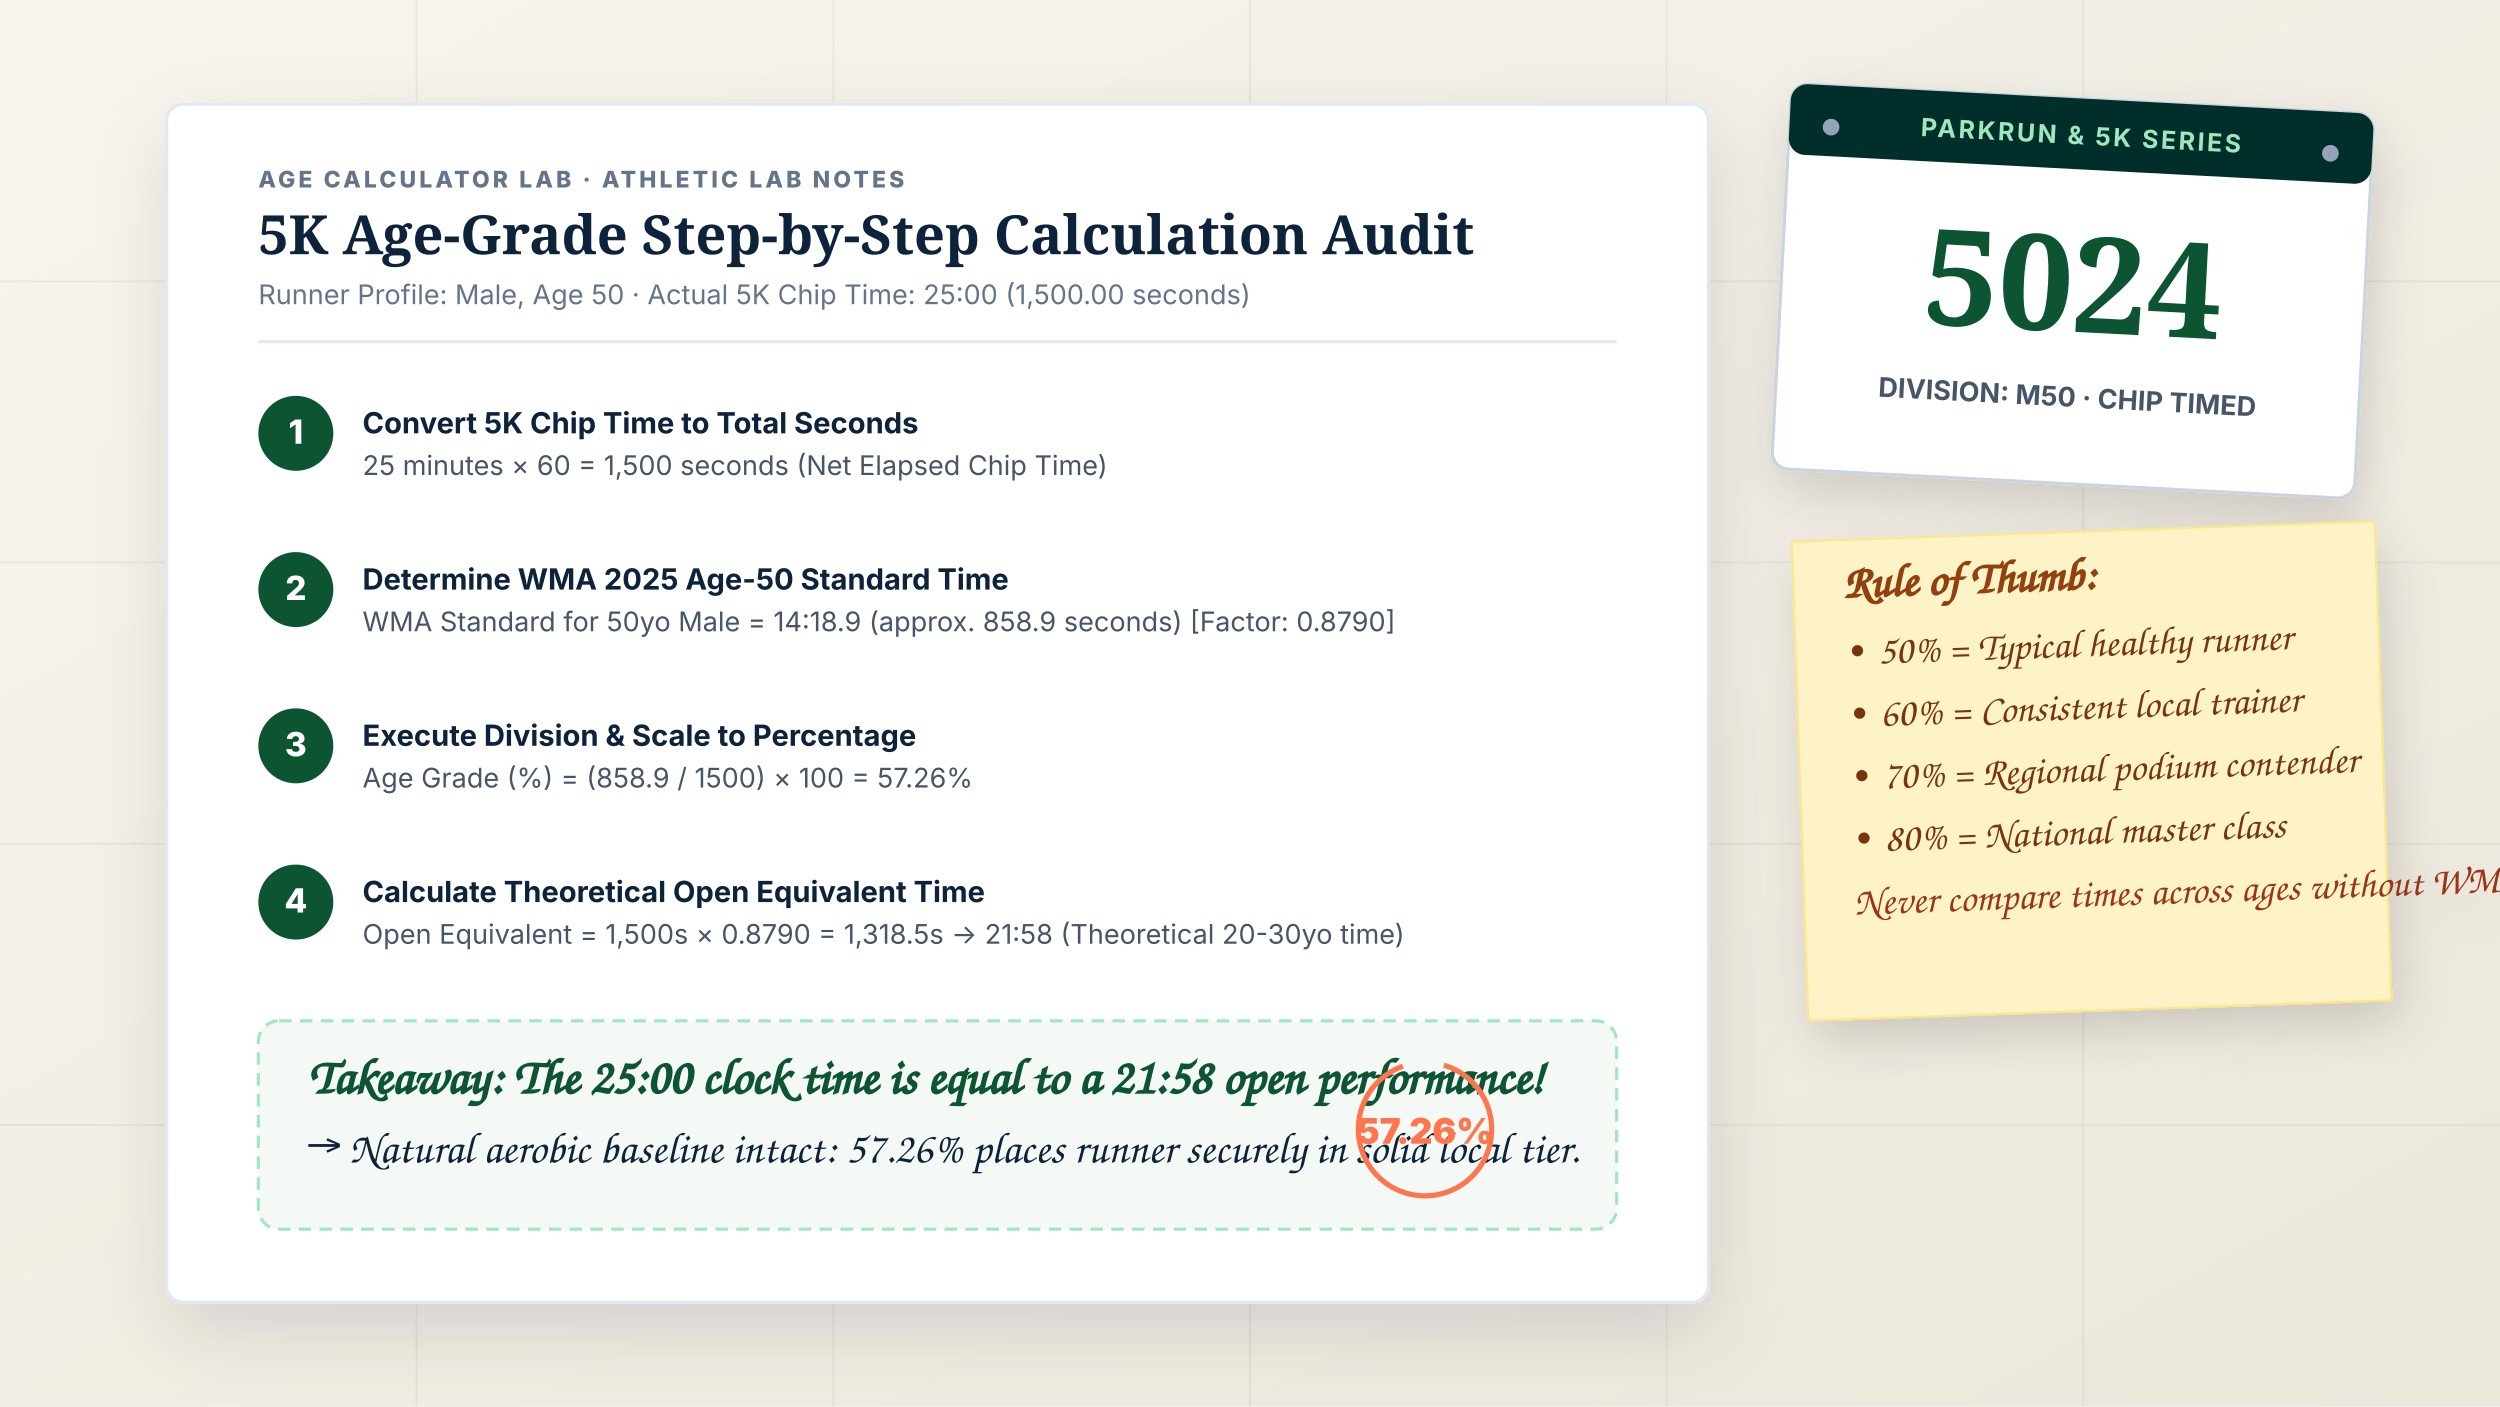
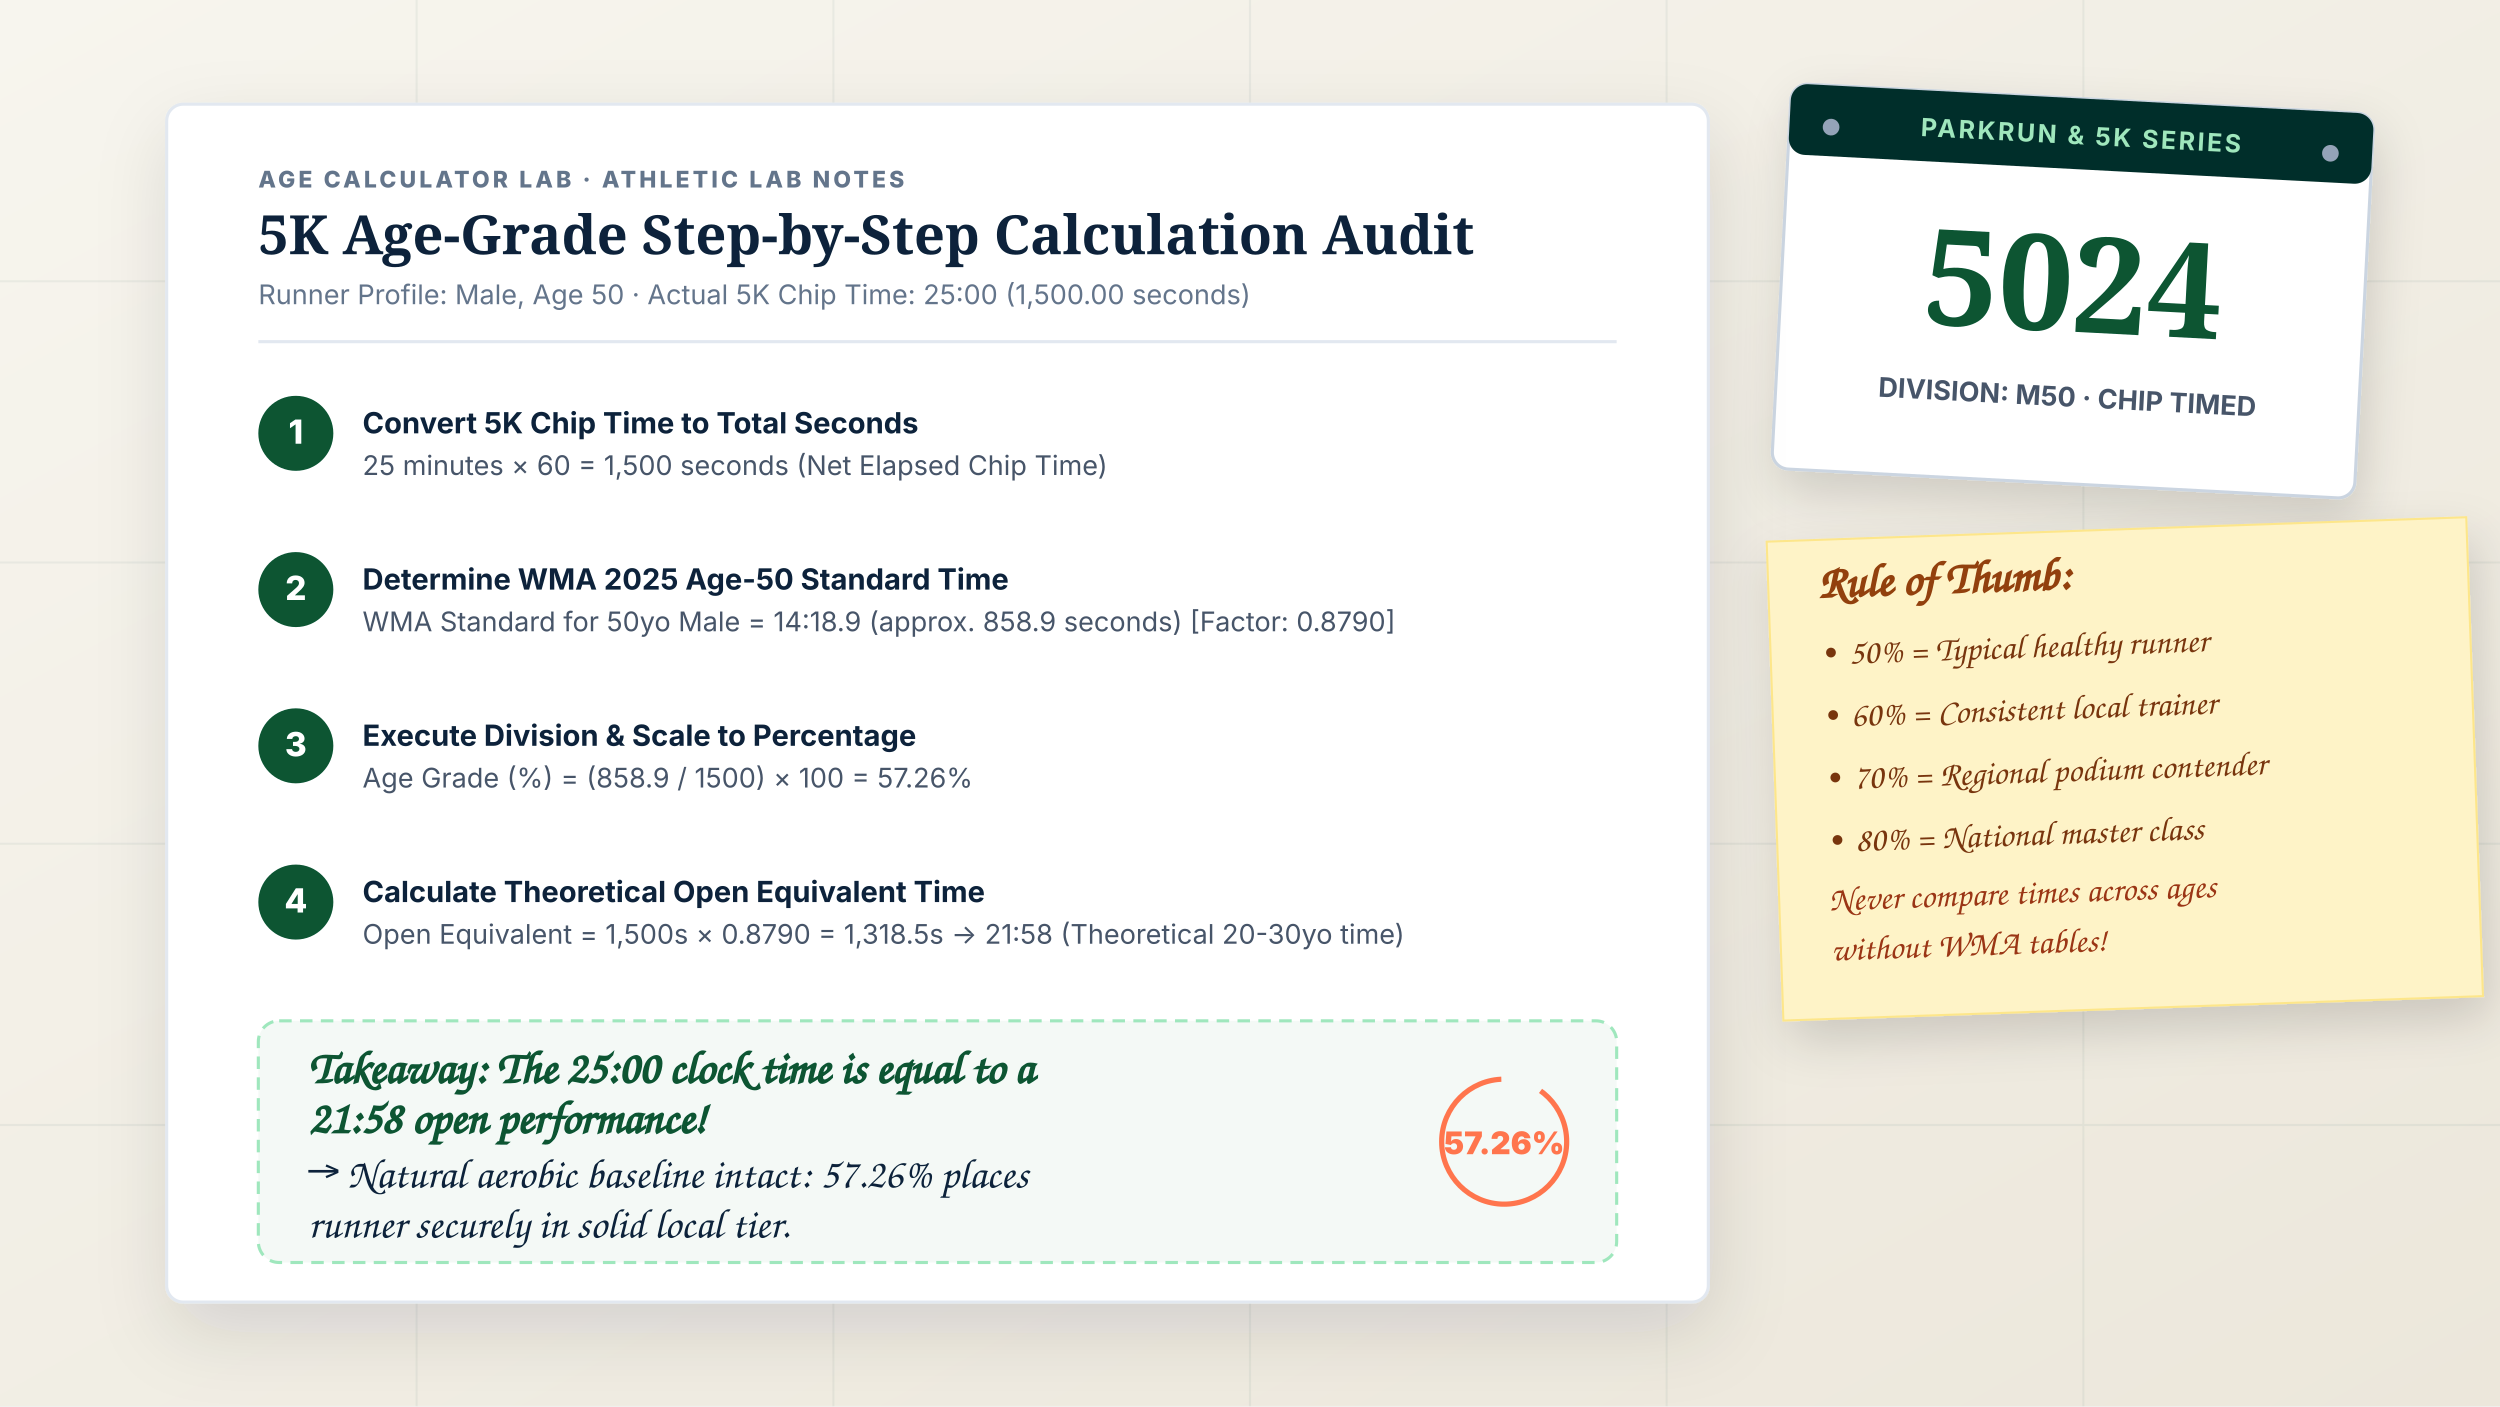
<svg xmlns="http://www.w3.org/2000/svg" viewBox="0 0 1200 675" width="1200" height="675" role="img" aria-label="Handwritten 5K Age Grading Calculation Notes and Formula Breakdown">
  <defs>
    <linearGradient id="deskBg" x1="0%" y1="0%" x2="100%" y2="100%">
      <stop offset="0%" stop-color="#F7F5EE" />
      <stop offset="100%" stop-color="#ECE7DB" />
    </linearGradient>
    <filter id="sheetShadow" x="-10%" y="-10%" width="120%" height="125%">
      <feDropShadow dx="2" dy="14" stdDeviation="18" flood-color="#0B233A" flood-opacity="0.12" />
    </filter>
    <filter id="bibShadow" x="-15%" y="-15%" width="130%" height="135%">
      <feDropShadow dx="3" dy="10" stdDeviation="12" flood-color="#000000" flood-opacity="0.15" />
    </filter>
  </defs>
  <rect width="1200" height="675" fill="url(#deskBg)" />
  <g opacity="0.08" stroke="#52796F" stroke-width="1">
    <line x1="0" y1="135" x2="1200" y2="135" />
    <line x1="0" y1="270" x2="1200" y2="270" />
    <line x1="0" y1="405" x2="1200" y2="405" />
    <line x1="0" y1="540" x2="1200" y2="540" />
    <line x1="200" y1="0" x2="200" y2="675" />
    <line x1="400" y1="0" x2="400" y2="675" />
    <line x1="600" y1="0" x2="600" y2="675" />
    <line x1="800" y1="0" x2="800" y2="675" />
    <line x1="1000" y1="0" x2="1000" y2="675" />
  </g>
  <g transform="translate(860, 40) rotate(3)" filter="url(#bibShadow)">
    <rect width="280" height="185" rx="8" fill="#FFFFFF" stroke="#CBD5E1" stroke-width="1.5" />
    <rect x="0" y="0" width="280" height="34" rx="8" fill="#042F2A" />
    <text x="140" y="22" font-family="'Inter', sans-serif" font-size="12" font-weight="700" fill="#9FE7BD" text-anchor="middle" letter-spacing="1.2">PARKRUN &amp; 5K SERIES</text>
    <text x="140" y="112" font-family="'Fraunces', serif" font-size="64" font-weight="900" fill="#075433" text-anchor="middle">5024</text>
    <text x="140" y="148" font-family="'Inter', sans-serif" font-size="13" font-weight="700" fill="#475569" text-anchor="middle">DIVISION: M50 · CHIP TIMED</text>
    <circle cx="20" cy="20" r="4" fill="#94A3B8" />
    <circle cx="260" cy="20" r="4" fill="#94A3B8" />
  </g>
  <g transform="translate(80, 50)" filter="url(#sheetShadow)">
    <rect width="740" height="575" rx="8" fill="#FFFFFF" stroke="#E2E8F0" stroke-width="1.5" />
    <g transform="translate(44, 40)">
      <text x="0" y="0" font-family="'Inter', sans-serif" font-size="11" font-weight="800" fill="#64748B" letter-spacing="1.5">AGE CALCULATOR LAB · ATHLETIC LAB NOTES</text>
      <text x="0" y="32" font-family="'Fraunces', serif" font-size="26" font-weight="700" fill="#0B233A">5K Age-Grade Step-by-Step Calculation Audit</text>
      <text x="0" y="56" font-family="'Inter', sans-serif" font-size="13" fill="#64748B">Runner Profile: Male, Age 50 · Actual 5K Chip Time: 25:00 (1,500.00 seconds)</text>
      <line x1="0" y1="74" x2="652" y2="74" stroke="#E2E8F0" stroke-width="1.5" />
    </g>
    <g transform="translate(44, 140)">
      <rect width="36" height="36" rx="18" fill="#075433" />
      <text x="18" y="23" font-family="'Inter', sans-serif" font-size="16" font-weight="800" fill="#FFFFFF" text-anchor="middle">1</text>
      <text x="50" y="18" font-family="'Inter', sans-serif" font-size="14" font-weight="700" fill="#0B233A">Convert 5K Chip Time to Total Seconds</text>
      <text x="50" y="38" font-family="'Inter', sans-serif" font-size="13" fill="#475569">25 minutes × 60 = 1,500 seconds (Net Elapsed Chip Time)</text>
    </g>
    <g transform="translate(44, 215)">
      <rect width="36" height="36" rx="18" fill="#075433" />
      <text x="18" y="23" font-family="'Inter', sans-serif" font-size="16" font-weight="800" fill="#FFFFFF" text-anchor="middle">2</text>
      <text x="50" y="18" font-family="'Inter', sans-serif" font-size="14" font-weight="700" fill="#0B233A">Determine WMA 2025 Age-50 Standard Time</text>
      <text x="50" y="38" font-family="'Inter', sans-serif" font-size="13" fill="#475569">WMA Standard for 50yo Male = 14:18.9 (approx. 858.9 seconds) [Factor: 0.8790]</text>
    </g>
    <g transform="translate(44, 290)">
      <rect width="36" height="36" rx="18" fill="#075433" />
      <text x="18" y="23" font-family="'Inter', sans-serif" font-size="16" font-weight="800" fill="#FFFFFF" text-anchor="middle">3</text>
      <text x="50" y="18" font-family="'Inter', sans-serif" font-size="14" font-weight="700" fill="#0B233A">Execute Division &amp; Scale to Percentage</text>
      <text x="50" y="38" font-family="'Inter', sans-serif" font-size="13" fill="#475569">Age Grade (%) = (858.9 / 1500) × 100 = 57.26%</text>
    </g>
    <g transform="translate(44, 365)">
      <rect width="36" height="36" rx="18" fill="#075433" />
      <text x="18" y="23" font-family="'Inter', sans-serif" font-size="16" font-weight="800" fill="#FFFFFF" text-anchor="middle">4</text>
      <text x="50" y="18" font-family="'Inter', sans-serif" font-size="14" font-weight="700" fill="#0B233A">Calculate Theoretical Open Equivalent Time</text>
      <text x="50" y="38" font-family="'Inter', sans-serif" font-size="13" fill="#475569">Open Equivalent = 1,500s × 0.8790 = 1,318.5s → 21:58 (Theoretical 20-30yo time)</text>
    </g>
    <g transform="translate(44, 440)">
-       <rect width="652" height="100" rx="10" fill="#F4F9F6" stroke="#9FE7BD" stroke-width="1.5" stroke-dasharray="6 4" />
-       <text x="24" y="35" font-family="'Caveat', cursive, sans-serif" font-size="24" font-weight="700" fill="#075433">Takeaway: The 25:00 clock time is equal to a 21:58 open performance!</text>
-       <text x="24" y="68" font-family="'Caveat', cursive, sans-serif" font-size="21" font-weight="600" fill="#0B233A">→ Natural aerobic baseline intact: 57.26% places runner securely in solid local tier.</text>
-       <circle cx="560" cy="52" r="32" fill="none" stroke="#FF754D" stroke-width="2.5" stroke-dasharray="140 20" />
-       <text x="560" y="59" font-family="'Inter', sans-serif" font-size="17" font-weight="900" fill="#FF754D" text-anchor="middle">57.26%</text>
+       <rect width="652" height="116" rx="10" fill="#F4F9F6" stroke="#9FE7BD" stroke-width="1.5" stroke-dasharray="6 4" />
+       <text x="24" y="30" font-family="'Caveat', cursive, sans-serif" font-size="22" font-weight="700" fill="#075433">Takeaway: The 25:00 clock time is equal to a</text>
+       <text x="24" y="54" font-family="'Caveat', cursive, sans-serif" font-size="22" font-weight="700" fill="#075433">21:58 open performance!</text>
+       <text x="24" y="80" font-family="'Caveat', cursive, sans-serif" font-size="20" font-weight="600" fill="#0B233A">→ Natural aerobic baseline intact: 57.26% places</text>
+       <text x="24" y="104" font-family="'Caveat', cursive, sans-serif" font-size="20" font-weight="600" fill="#0B233A">runner securely in solid local tier.</text>
+       <circle cx="598" cy="58" r="30" fill="none" stroke="#FF754D" stroke-width="2.5" stroke-dasharray="140 20" />
+       <text x="598" y="64" font-family="'Inter', sans-serif" font-size="15" font-weight="900" fill="#FF754D" text-anchor="middle">57.26%</text>
    </g>
  </g>
-   <g transform="translate(860, 260) rotate(-2)" filter="url(#bibShadow)">
-     <rect width="280" height="230" fill="#FEF3C7" stroke="#FDE68A" stroke-width="1" />
+   <g transform="translate(848, 260) rotate(-2)" filter="url(#bibShadow)">
+     <rect width="336" height="230" fill="#FEF3C7" stroke="#FDE68A" stroke-width="1" />
    <g transform="translate(24, 28)">
      <text x="0" y="0" font-family="'Caveat', cursive, sans-serif" font-size="22" font-weight="700" fill="#92400E">Rule of Thumb:</text>
-       <text x="0" y="32" font-family="'Caveat', cursive, sans-serif" font-size="19" font-weight="600" fill="#78350F">• 50% = Typical healthy runner</text>
-       <text x="0" y="62" font-family="'Caveat', cursive, sans-serif" font-size="19" font-weight="600" fill="#78350F">• 60% = Consistent local trainer</text>
-       <text x="0" y="92" font-family="'Caveat', cursive, sans-serif" font-size="19" font-weight="600" fill="#78350F">• 70% = Regional podium contender</text>
-       <text x="0" y="122" font-family="'Caveat', cursive, sans-serif" font-size="19" font-weight="600" fill="#78350F">• 80% = National master class</text>
-       <text x="0" y="152" font-family="'Caveat', cursive, sans-serif" font-size="19" font-weight="600" fill="#9A3412">Never compare times across ages without WMA tables!</text>
+       <text x="0" y="32" font-family="'Caveat', cursive, sans-serif" font-size="16.5" font-weight="600" fill="#78350F">• 50% = Typical healthy runner</text>
+       <text x="0" y="62" font-family="'Caveat', cursive, sans-serif" font-size="16.5" font-weight="600" fill="#78350F">• 60% = Consistent local trainer</text>
+       <text x="0" y="92" font-family="'Caveat', cursive, sans-serif" font-size="16.5" font-weight="600" fill="#78350F">• 70% = Regional podium contender</text>
+       <text x="0" y="122" font-family="'Caveat', cursive, sans-serif" font-size="16.5" font-weight="600" fill="#78350F">• 80% = National master class</text>
+       <text x="0" y="150" font-family="'Caveat', cursive, sans-serif" font-size="16.5" font-weight="600" fill="#9A3412">Never compare times across ages</text>
+       <text x="0" y="174" font-family="'Caveat', cursive, sans-serif" font-size="16.5" font-weight="600" fill="#9A3412">without WMA tables!</text>
    </g>
  </g>
</svg>
